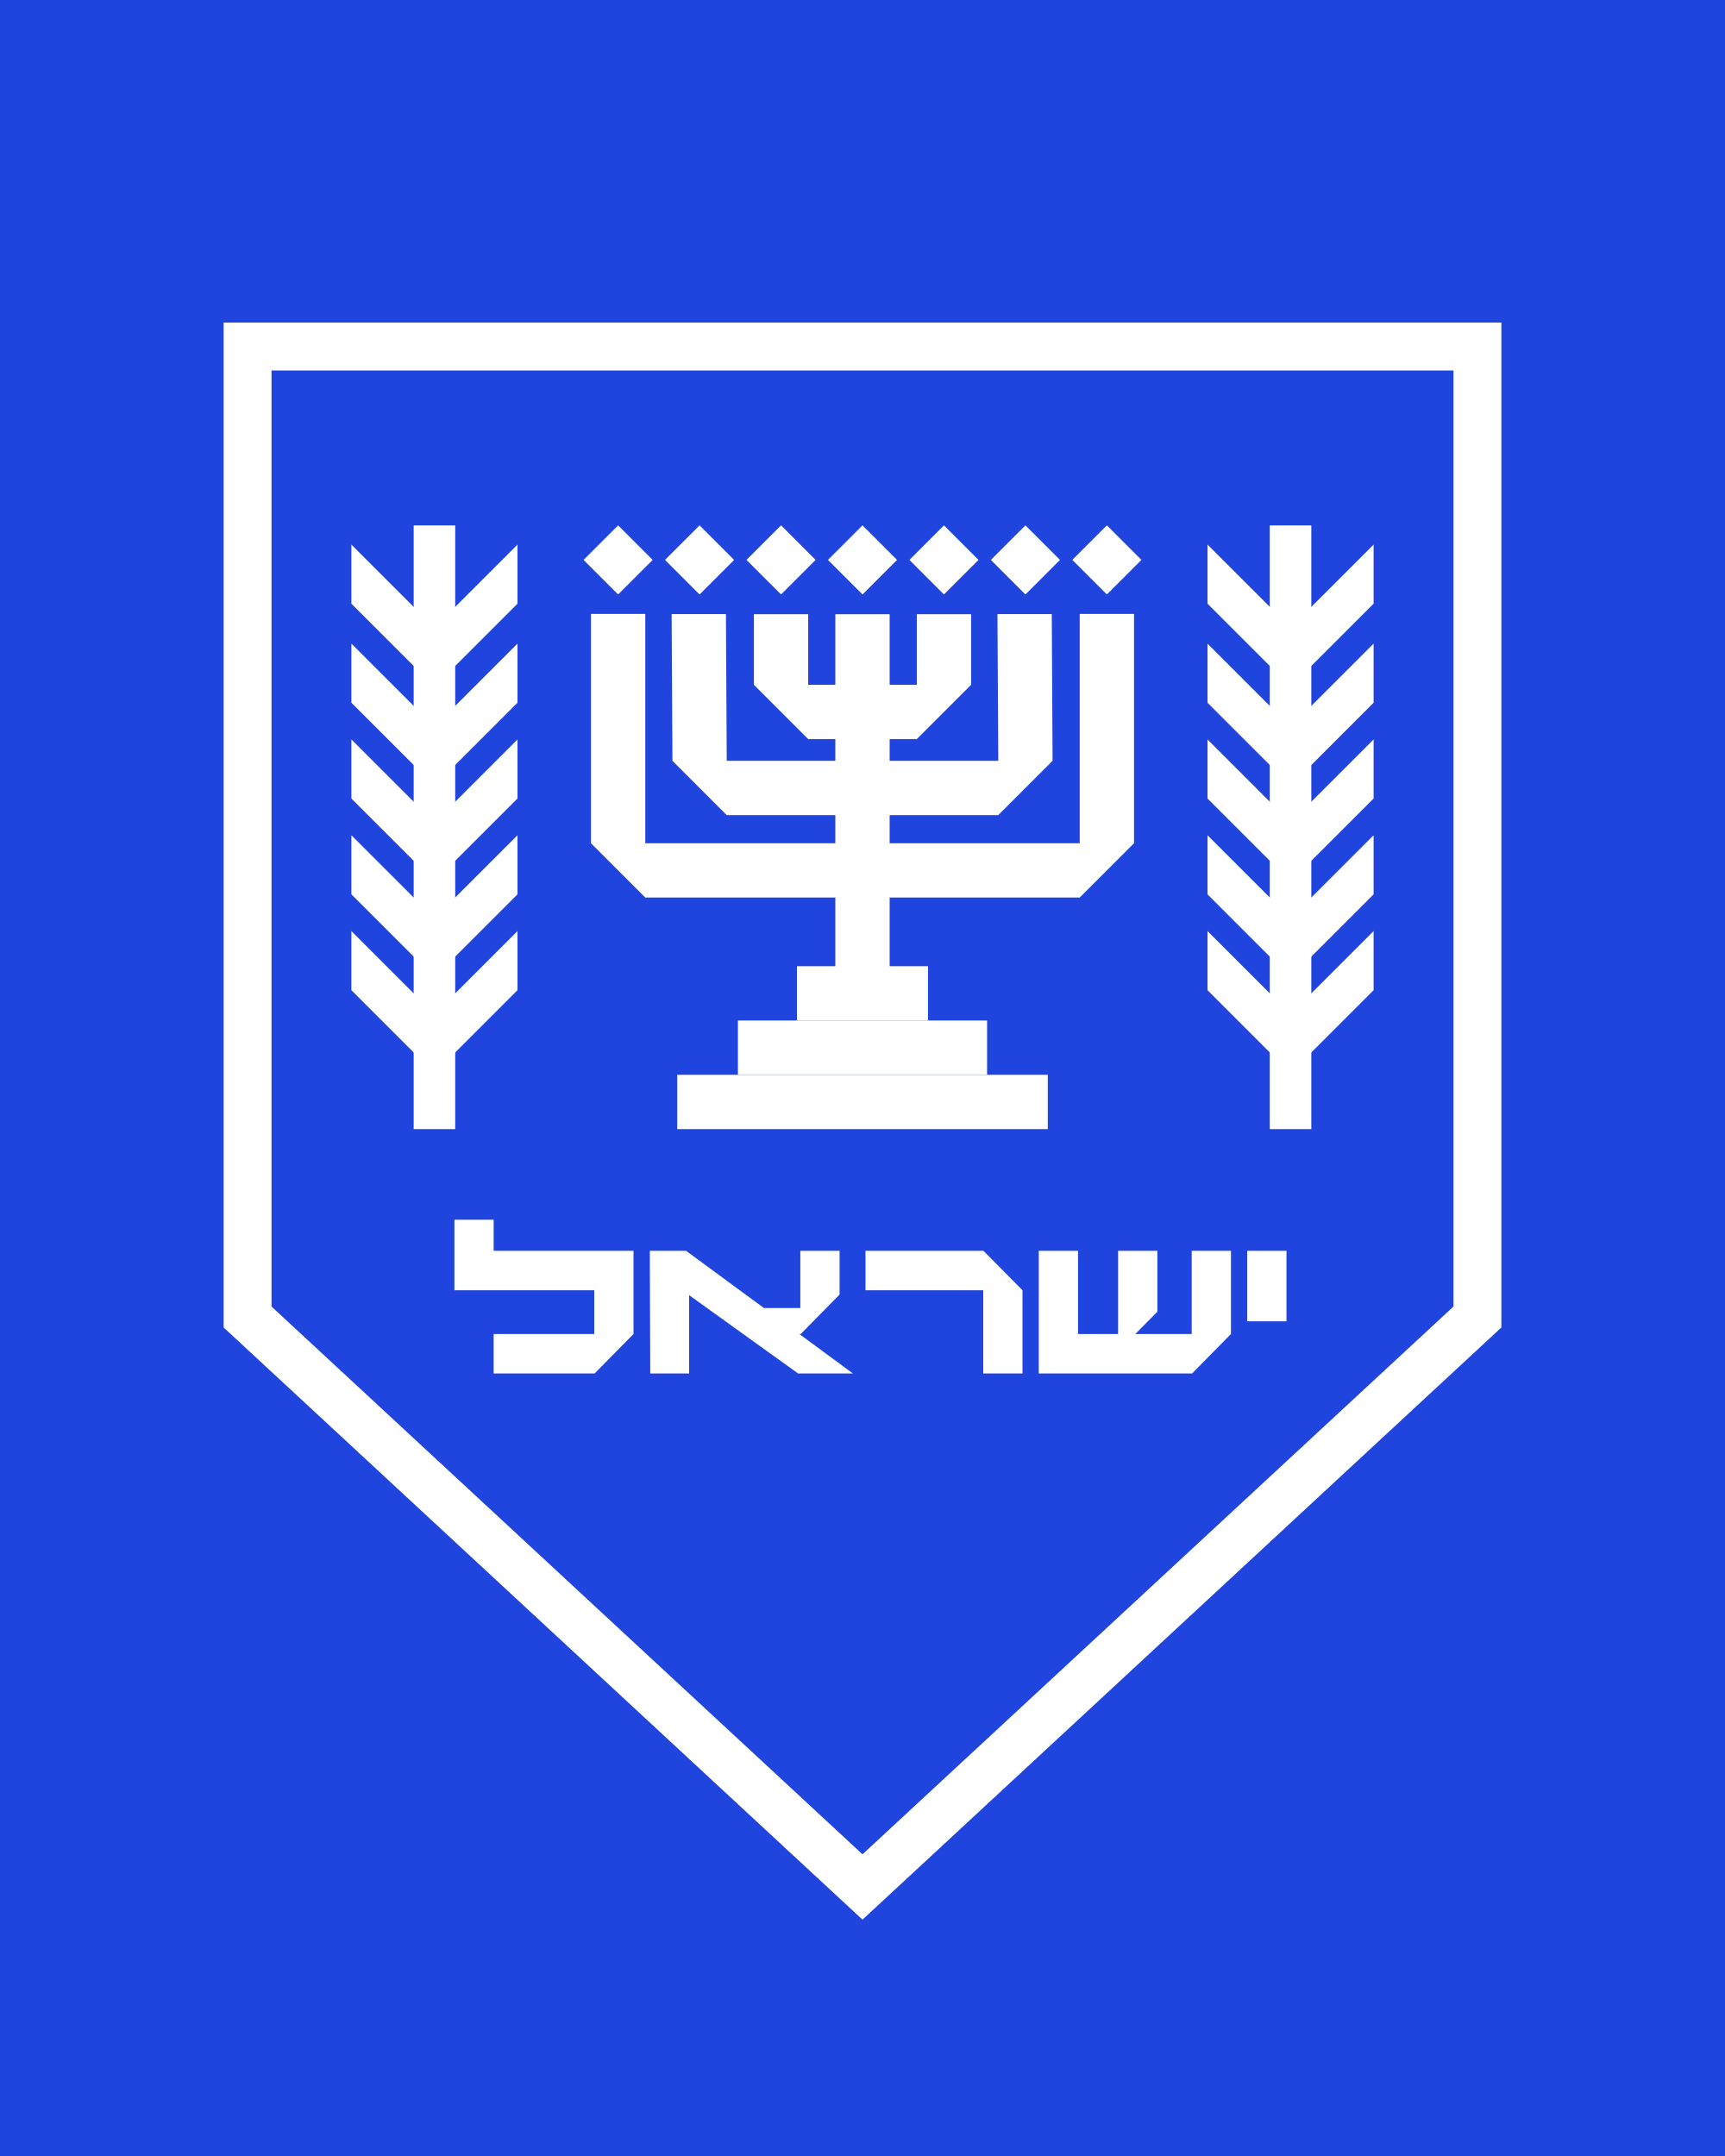
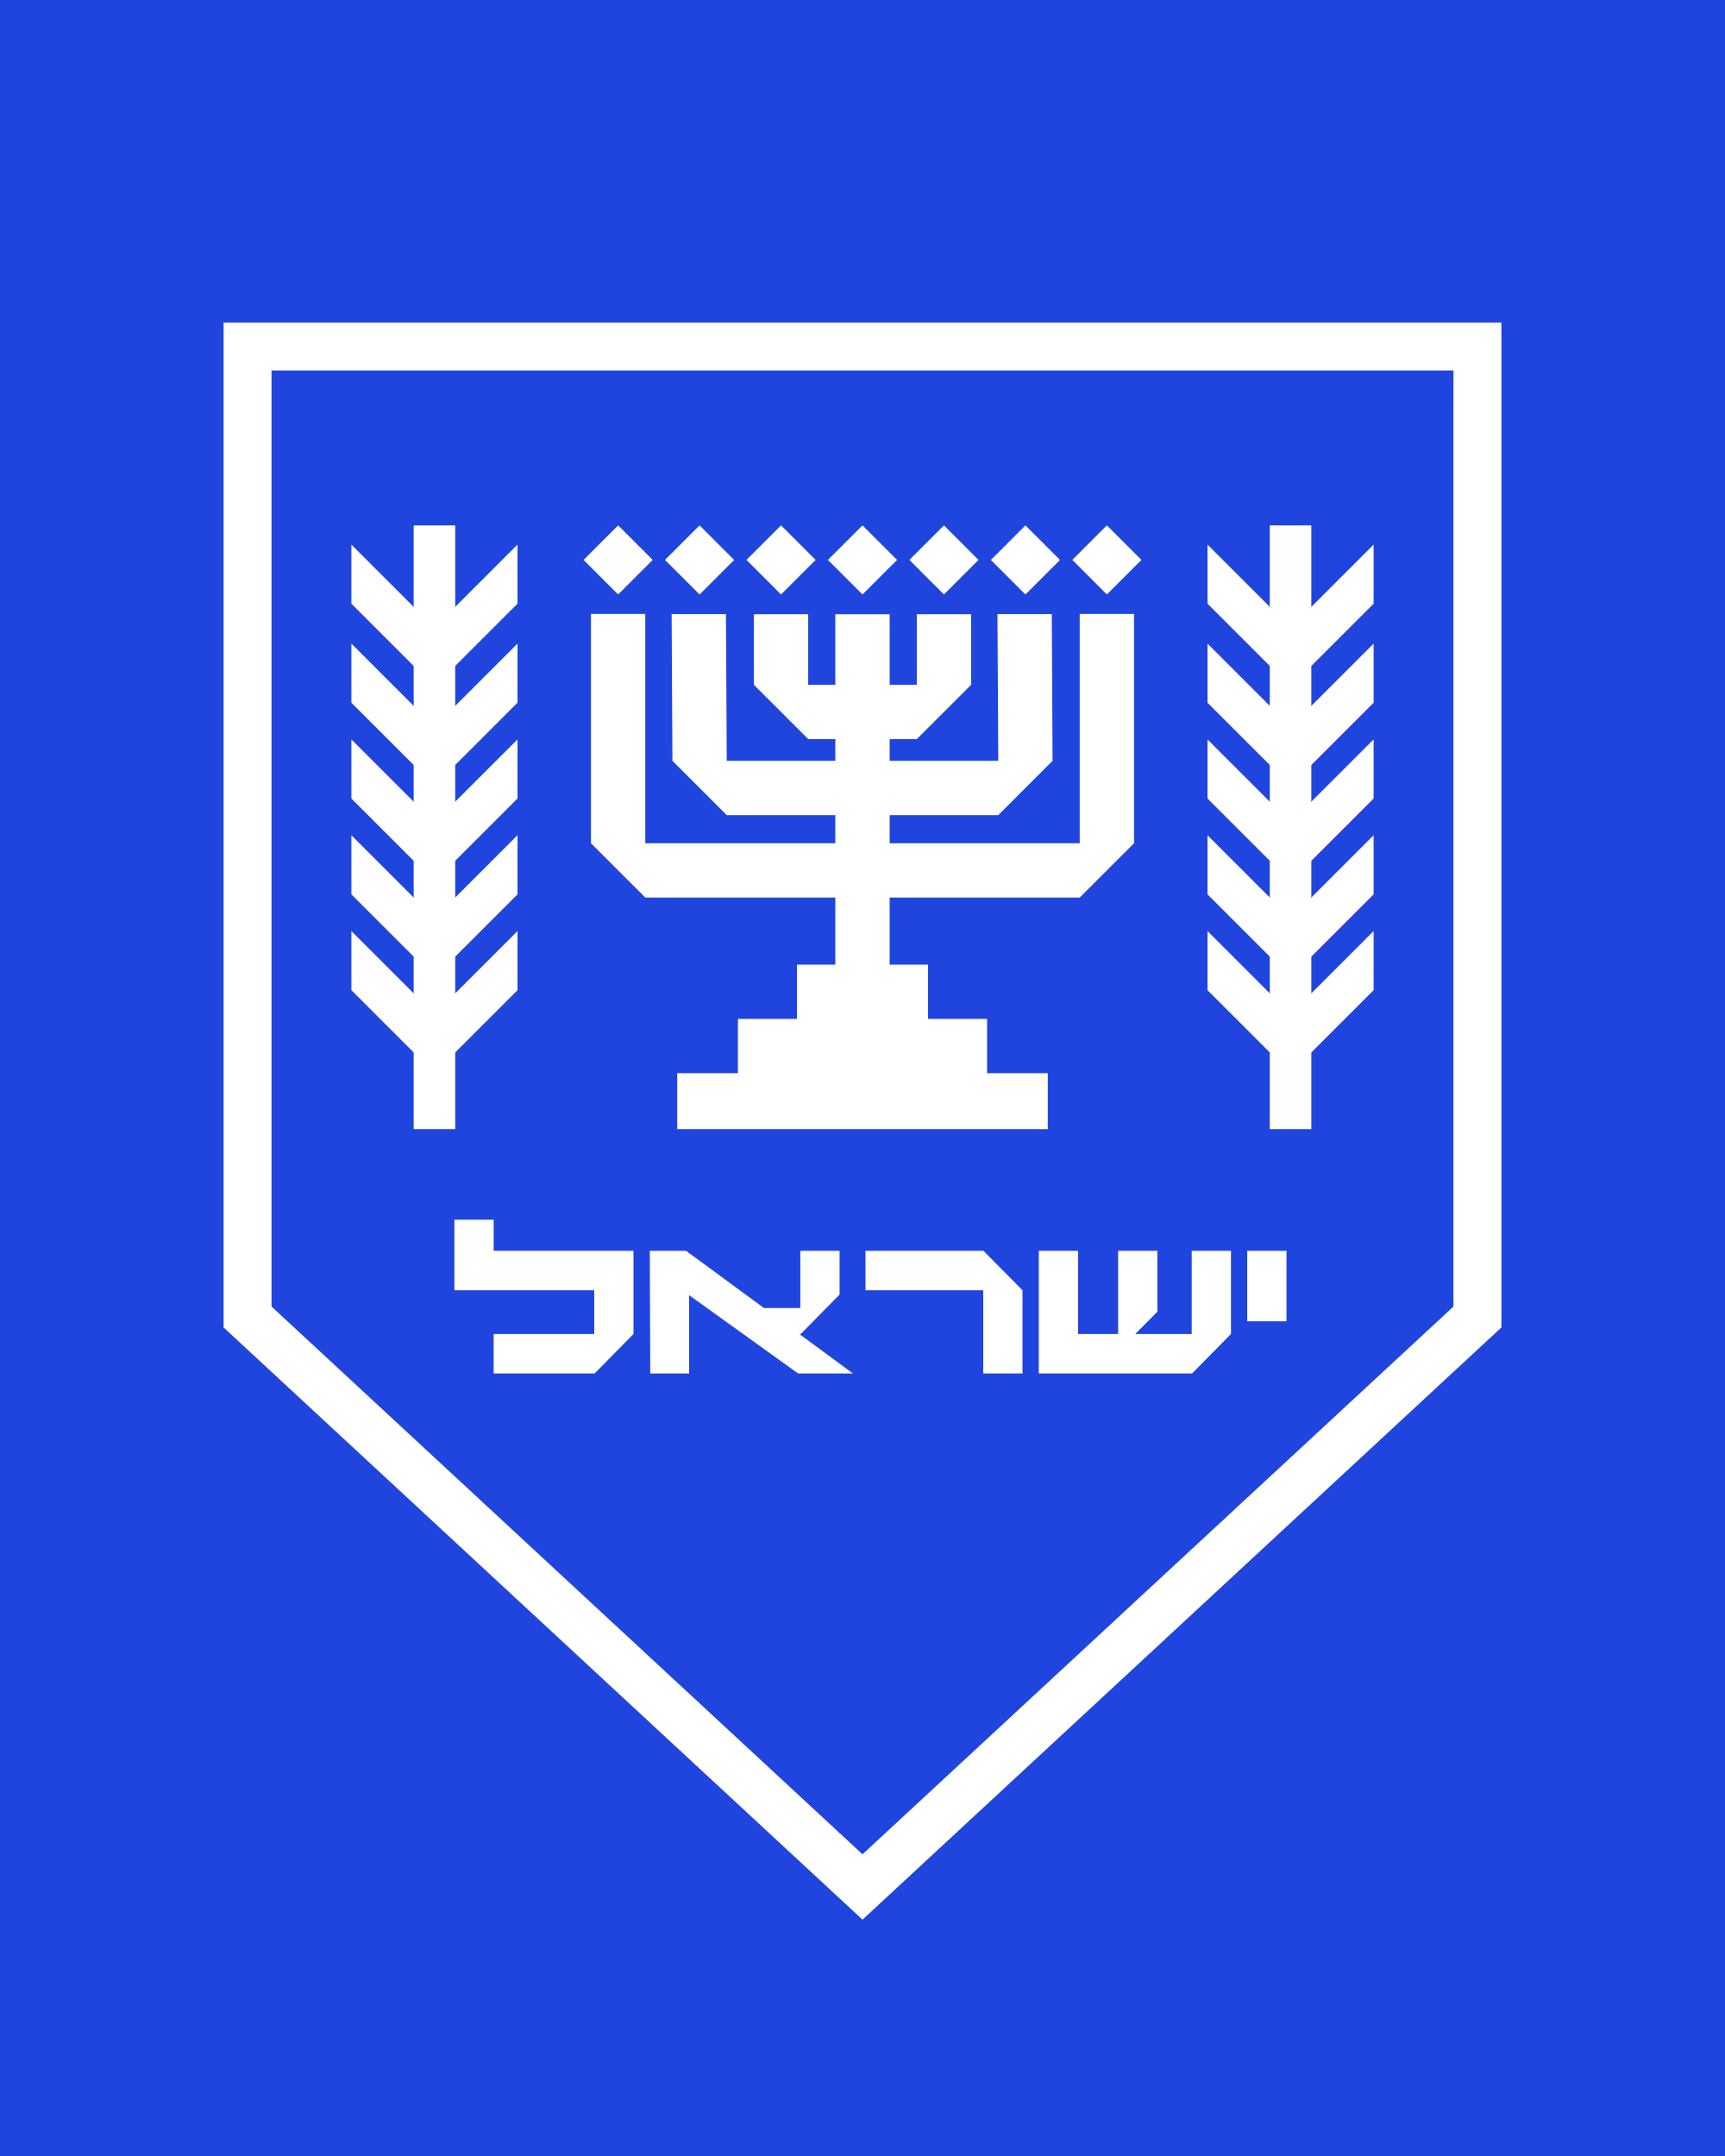
<svg xmlns="http://www.w3.org/2000/svg" width="1080" height="1350" viewBox="0 0 1080 1350" fill="none">
  <rect width="1080" height="1350" fill="#2045DE" />
  <path d="M925 217V824.65L540 1181.55L155 824.65V217H925Z" stroke="white" stroke-width="30" />
-   <rect x="424" y="673" width="232" height="34" fill="white" />
-   <rect x="462" y="639" width="156" height="34" fill="white" />
-   <rect x="499" y="605" width="82" height="34" fill="white" />
-   <rect x="523" y="384.6" width="34" height="221" fill="white" />
+   <rect x="424" y="672" width="232" height="35" fill="white" />
+   <rect x="462" y="638" width="156" height="35" fill="white" />
+   <rect x="499" y="604" width="82" height="35" fill="white" />
+   <rect x="523" y="384.6" width="34" height="222" fill="white" />
  <path d="M472 384.6H506V428.8H574V384.6H608V428.8L574 462.8H506L472 428.8V384.6Z" fill="white" />
  <path d="M420.5 384.5H454.5L455 476.4H625L624.5 384.5H658.5L659 476.4L625 510.4H455L421 476.4L420.5 384.5Z" fill="white" />
  <path d="M370 384.4H404V528H676V384.4H710V528L676 562H404L370 528V384.4Z" fill="white" />
  <rect x="365.363" y="350.6" width="30.6" height="30.6" transform="rotate(-45 365.363 350.6)" fill="white" />
  <rect x="416.363" y="350.6" width="30.6" height="30.6" transform="rotate(-45 416.363 350.6)" fill="white" />
  <rect x="467.363" y="350.6" width="30.6" height="30.6" transform="rotate(-45 467.363 350.6)" fill="white" />
  <rect x="518.363" y="350.6" width="30.6" height="30.6" transform="rotate(-45 518.363 350.6)" fill="white" />
  <rect x="569.363" y="350.6" width="30.6" height="30.6" transform="rotate(-45 569.363 350.6)" fill="white" />
  <rect x="620.363" y="350.6" width="30.6" height="30.6" transform="rotate(-45 620.363 350.6)" fill="white" />
  <rect x="671.363" y="350.6" width="30.6" height="30.6" transform="rotate(-45 671.363 350.6)" fill="white" />
  <path d="M396.623 783.2V835.296L372.303 860H309.071V835.296H372.047V807.904H284.495V763.744H309.071V783.2H396.623ZM499.67 860L431.446 810.976V860H407.126L406.87 793.312V783.2H429.526L478.294 819.04H501.078V783.2H525.654V810.592L501.334 835.296H500.438L533.974 860H499.67ZM615.598 860V807.904H541.87V783.2H615.726L640.174 807.904V860H615.598ZM650.37 860V783.2H674.946V835.296H700.034V783.2H724.61V821.344L710.786 835.296H746.114V783.2H770.69V835.296L746.37 860H650.37ZM780.87 827.36V783.2H805.446V827.36H780.87Z" fill="white" />
  <rect x="795" y="329" width="26" height="378" fill="white" />
  <path d="M756 341L808 393L860 341V378L808 430L756 378L756 341Z" fill="white" />
  <path d="M756 403L808 455L860 403V440L808 492L756 440L756 403Z" fill="white" />
  <path d="M756 463L808 515L860 463V500L808 552L756 500L756 463Z" fill="white" />
  <path d="M756 523L808 575L860 523V560L808 612L756 560L756 523Z" fill="white" />
  <path d="M756 583L808 635L860 583V620L808 672L756 620L756 583Z" fill="white" />
  <rect x="259" y="329" width="26" height="378" fill="white" />
  <path d="M220 341L272 393L324 341V378L272 430L220 378L220 341Z" fill="white" />
  <path d="M220 403L272 455L324 403V440L272 492L220 440L220 403Z" fill="white" />
  <path d="M220 463L272 515L324 463V500L272 552L220 500L220 463Z" fill="white" />
  <path d="M220 523L272 575L324 523V560L272 612L220 560L220 523Z" fill="white" />
  <path d="M220 583L272 635L324 583V620L272 672L220 620L220 583Z" fill="white" />
</svg>
